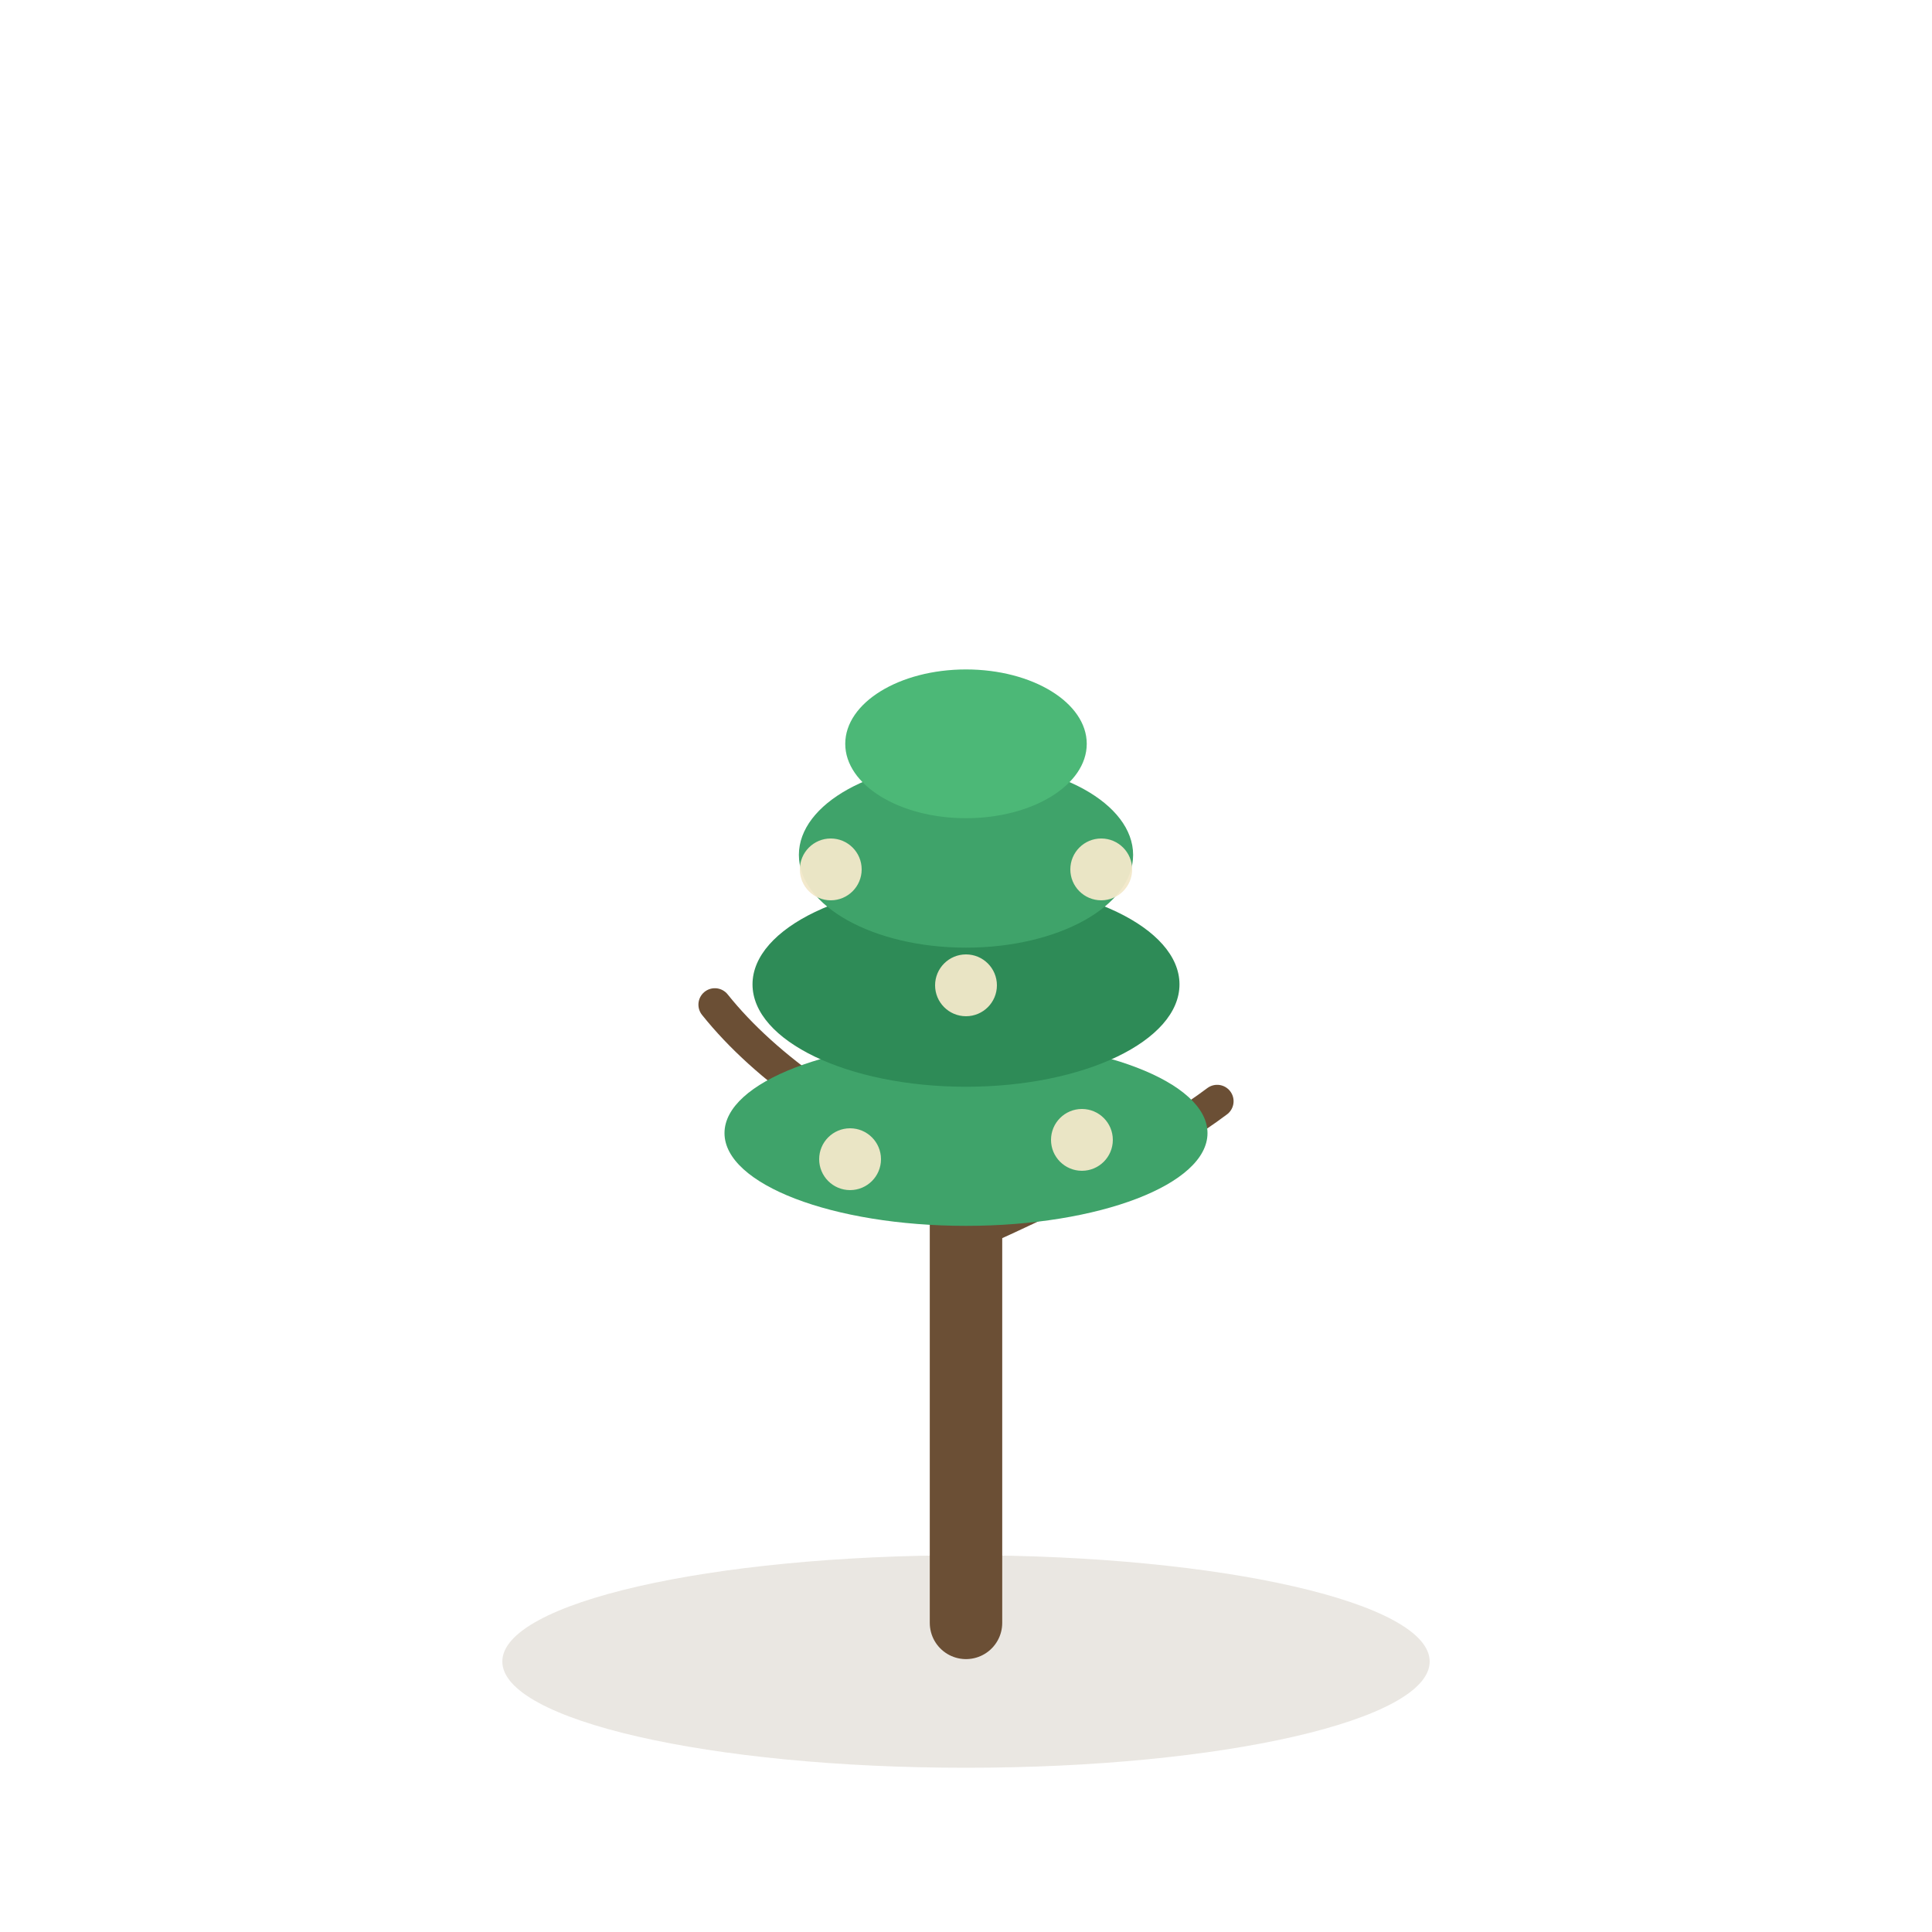
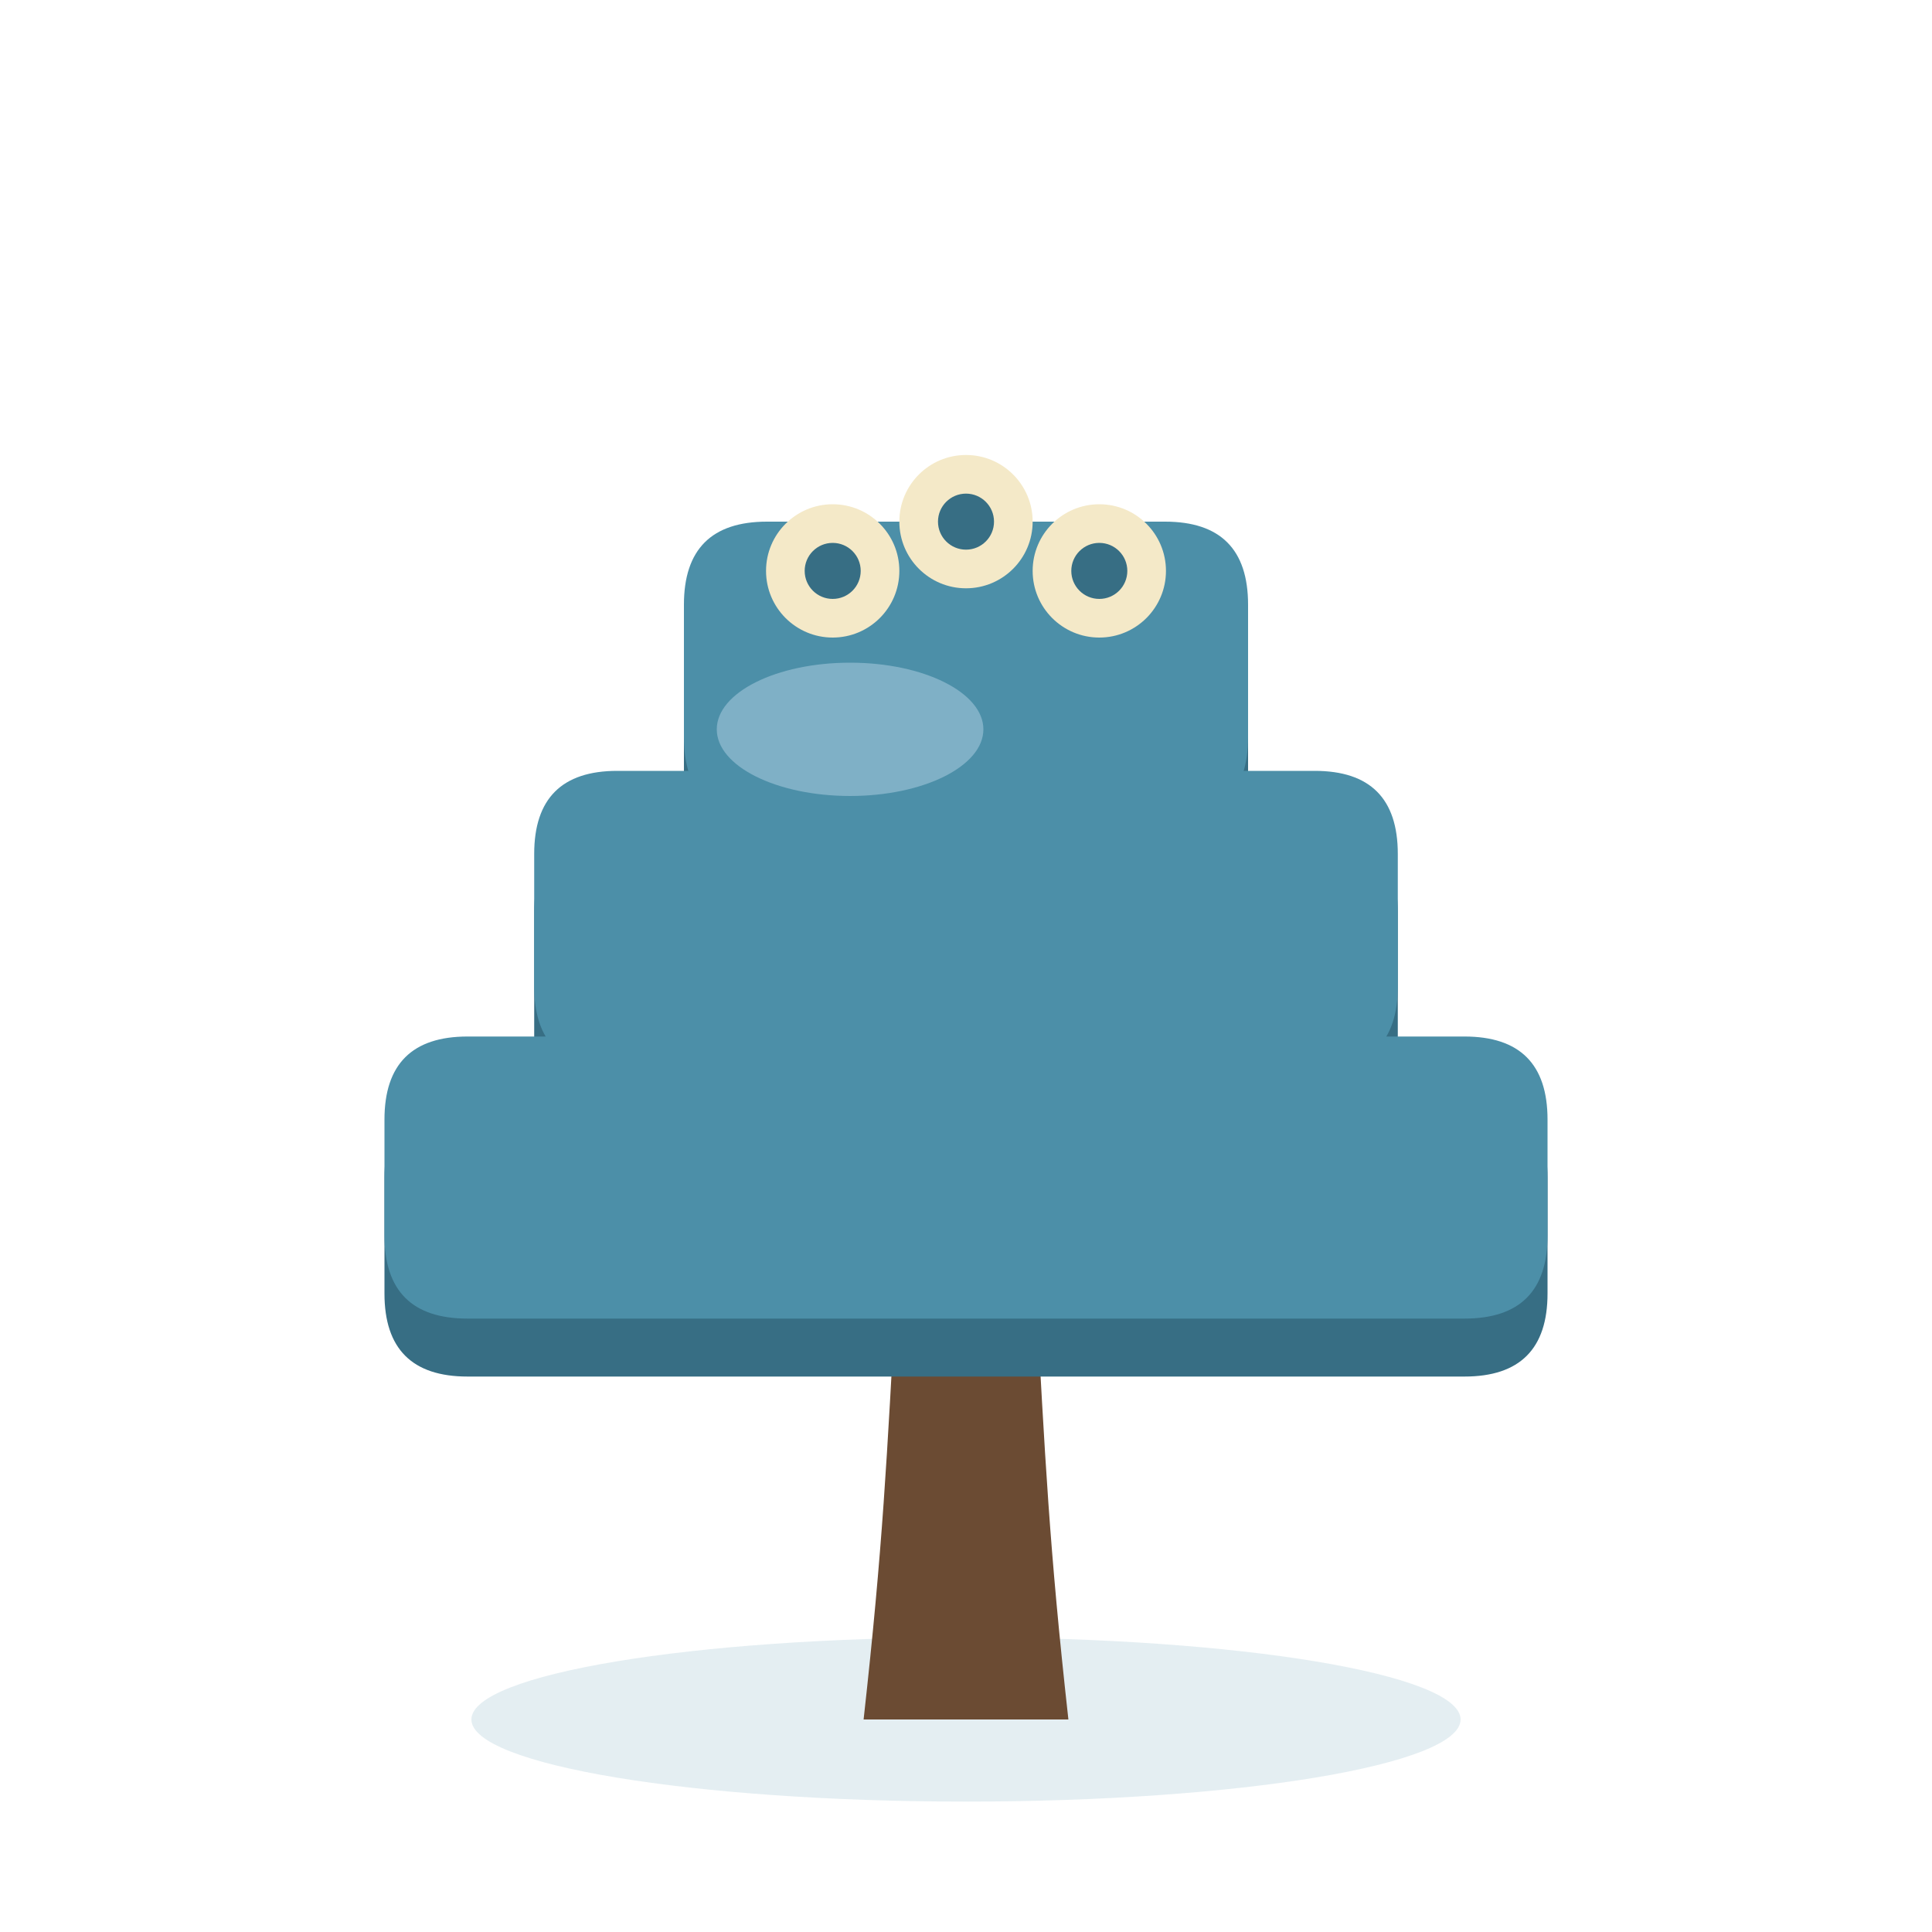
- <svg xmlns="http://www.w3.org/2000/svg" viewBox="0 0 200 200">
-   <ellipse cx="100" cy="172" rx="48" ry="11" fill="#8C7B5E" opacity="0.18" />
-   <path d="M100 168 Q100 136 100 110" stroke="#6B4F35" stroke-width="7.5" fill="none" stroke-linecap="round" />
-   <path d="M100 122 q-18 -8 -26 -18" stroke="#6B4F35" stroke-width="3.4" fill="none" stroke-linecap="round" />
-   <path d="M100 128 q18 -8 26 -14" stroke="#6B4F35" stroke-width="3.4" fill="none" stroke-linecap="round" />
-   <ellipse cx="100.0" cy="117.3" rx="25.0" ry="9.6" fill="#3FA36A" />
-   <ellipse cx="100.0" cy="101.9" rx="22.1" ry="10.6" fill="#2E8B57" />
-   <ellipse cx="100.0" cy="88.5" rx="17.3" ry="9.6" fill="#3FA36A" />
-   <ellipse cx="100.0" cy="77.0" rx="12.5" ry="7.7" fill="#4CB877" />
-   <circle cx="88" cy="120" r="3.2" fill="#F2E8C9" opacity="0.95" />
-   <circle cx="112" cy="118" r="3.2" fill="#F2E8C9" opacity="0.95" />
-   <circle cx="100" cy="102" r="3.2" fill="#F2E8C9" opacity="0.95" />
-   <circle cx="86" cy="90" r="3.2" fill="#F2E8C9" opacity="0.95" />
-   <circle cx="114" cy="90" r="3.2" fill="#F2E8C9" opacity="0.95" />
+ <svg xmlns="http://www.w3.org/2000/svg" viewBox="0 0 200 200" width="200" height="200" role="img" aria-label="recycle tree, bloom stage">
+   <ellipse cx="100" cy="178" rx="51.2" ry="8.5" fill="#4C8FA8" opacity="0.15" />
+   <path d="M 89.4 178 C 91.4 160 91.8 151.1 92.8 133.1 L 107.2 133.1 C 108.2 151.1 108.6 160 110.6 178 Z" fill="#6B4B33" />
+   <path d="M 48.4 113.3 H 151.6 Q 160.2 113.3 160.2 121.9 V 133.9 Q 160.2 142.5 151.6 142.5 H 48.4 Q 39.8 142.5 39.8 133.9 V 121.9 Q 39.8 113.3 48.4 113.3 Z M 63.9 85.8 H 136.1 Q 144.7 85.8 144.7 94.4 V 108.1 Q 144.7 116.7 136.1 116.7 H 63.9 Q 55.3 116.7 55.3 108.1 V 94.4 Q 55.3 85.8 63.9 85.8 Z M 79.4 60 H 120.6 Q 129.2 60 129.2 68.6 V 82.3 Q 129.2 90.9 120.6 90.9 H 79.4 Q 70.8 90.9 70.8 82.3 V 68.6 Q 70.8 60 79.4 60 Z" fill="#376E84" />
+   <path d="M 48.4 107.3 H 151.6 Q 160.2 107.3 160.2 115.9 V 127.9 Q 160.2 136.5 151.6 136.5 H 48.4 Q 39.8 136.5 39.8 127.9 V 115.9 Q 39.8 107.3 48.4 107.3 Z M 63.9 79.8 H 136.1 Q 144.7 79.8 144.7 88.4 V 102.1 Q 144.7 110.7 136.1 110.7 H 63.9 Q 55.3 110.7 55.3 102.1 V 88.4 Q 55.3 79.8 63.9 79.8 Z M 79.4 54 H 120.6 Q 129.2 54 129.2 62.6 V 76.3 Q 129.2 84.9 120.6 84.9 H 79.4 Q 70.8 84.9 70.8 76.3 V 62.6 Q 70.8 54 79.4 54 Z" fill="#4C8FA8" />
+   <ellipse cx="88" cy="75.5" rx="13.8" ry="6.9" fill="#7FB0C6" />
+   <circle cx="86.2" cy="59.1" r="6.9" fill="#F4E9C8" />
+   <circle cx="86.2" cy="59.1" r="2.9" fill="#376E84" />
+   <circle cx="100" cy="54" r="6.9" fill="#F4E9C8" />
+   <circle cx="100" cy="54" r="2.9" fill="#376E84" />
+   <circle cx="113.8" cy="59.1" r="6.9" fill="#F4E9C8" />
+   <circle cx="113.8" cy="59.1" r="2.9" fill="#376E84" />
</svg>
